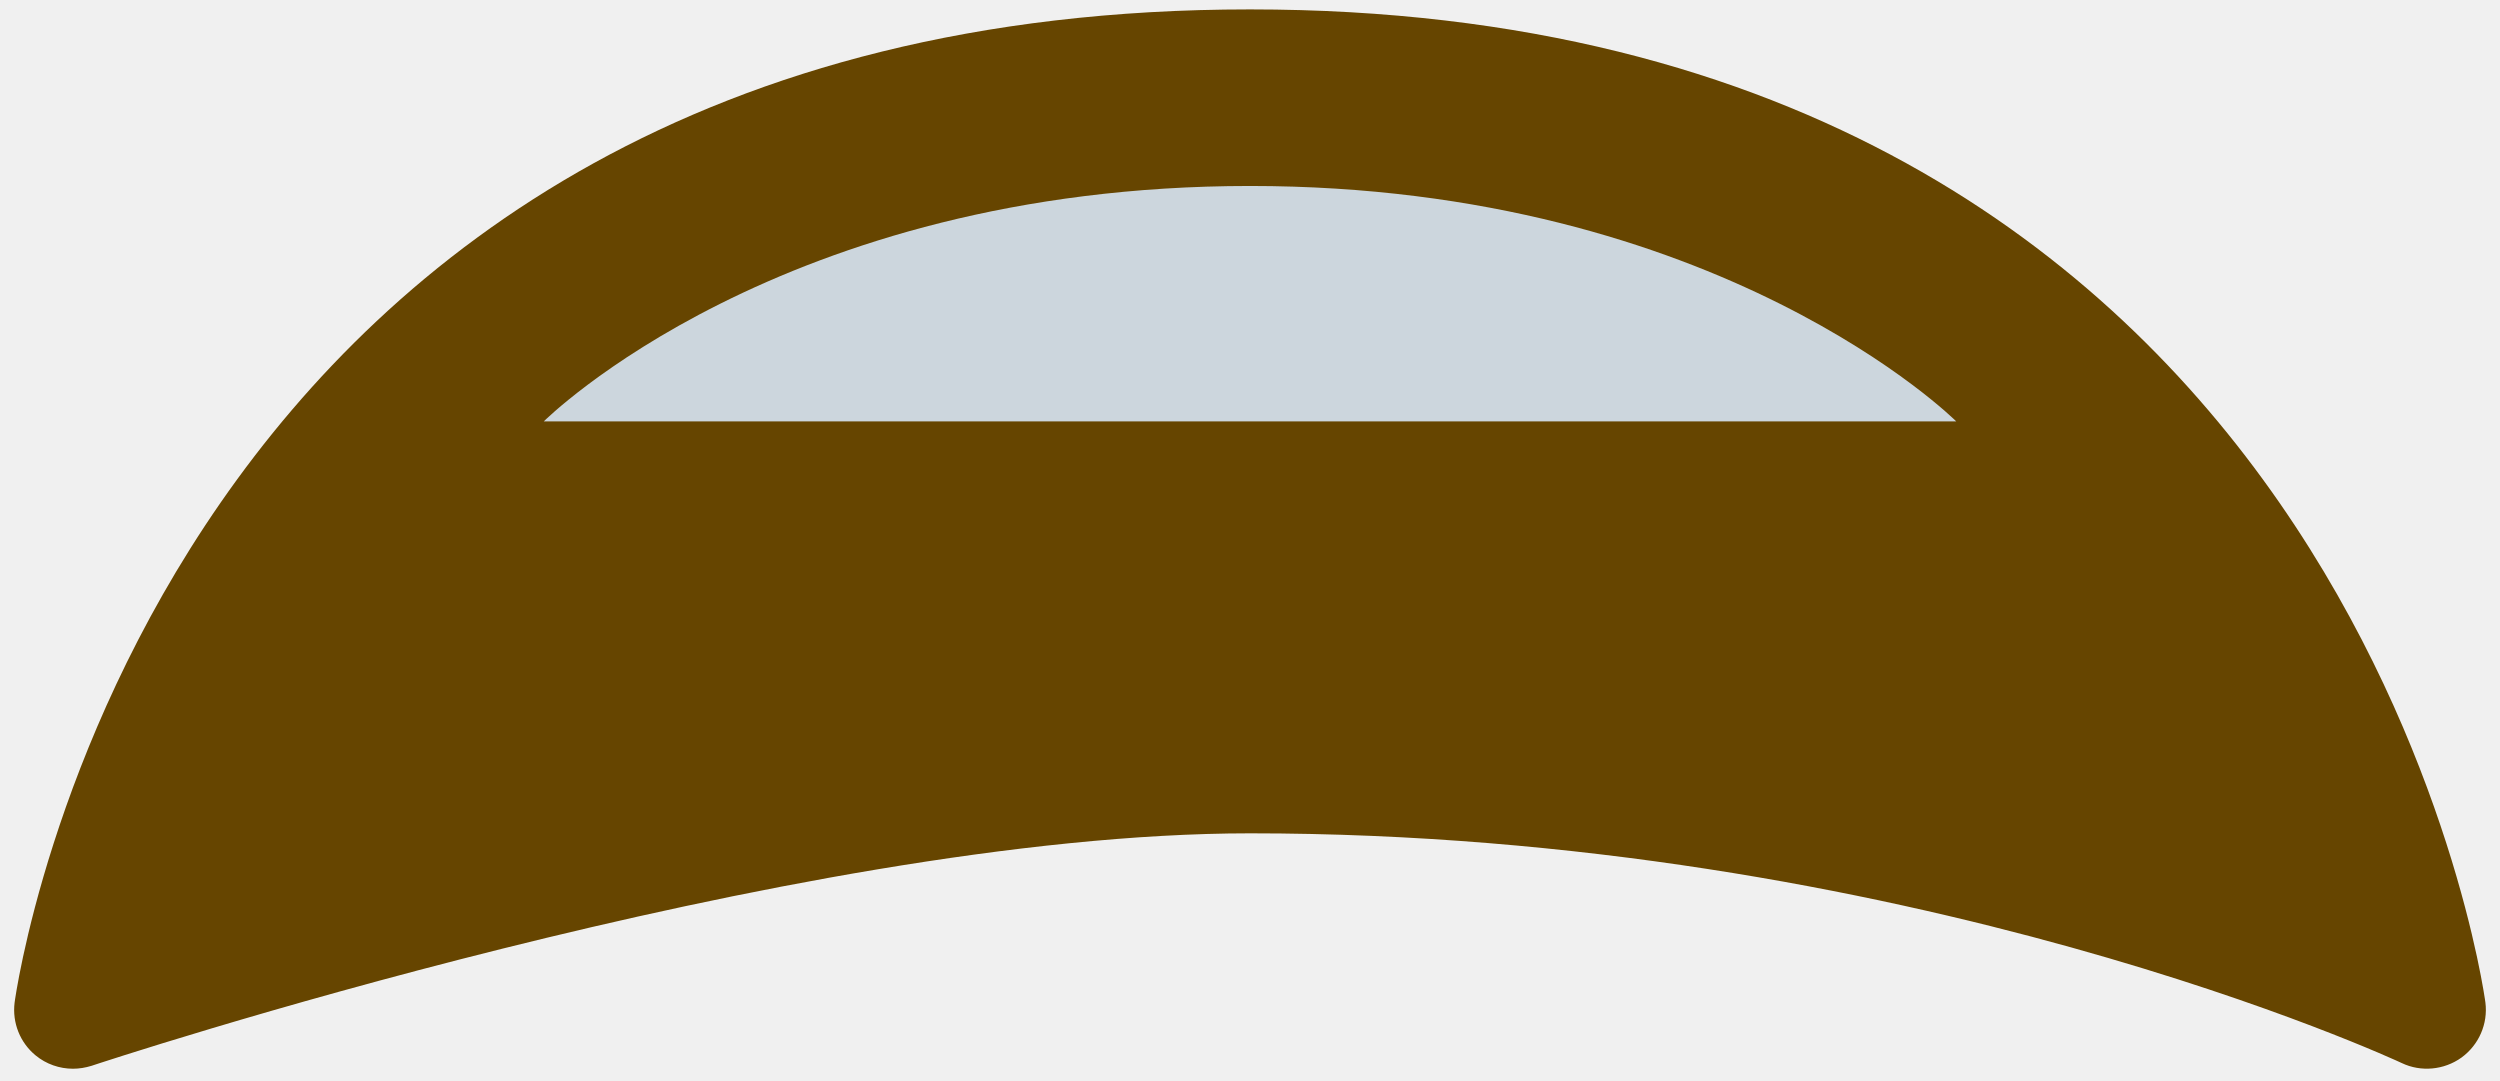
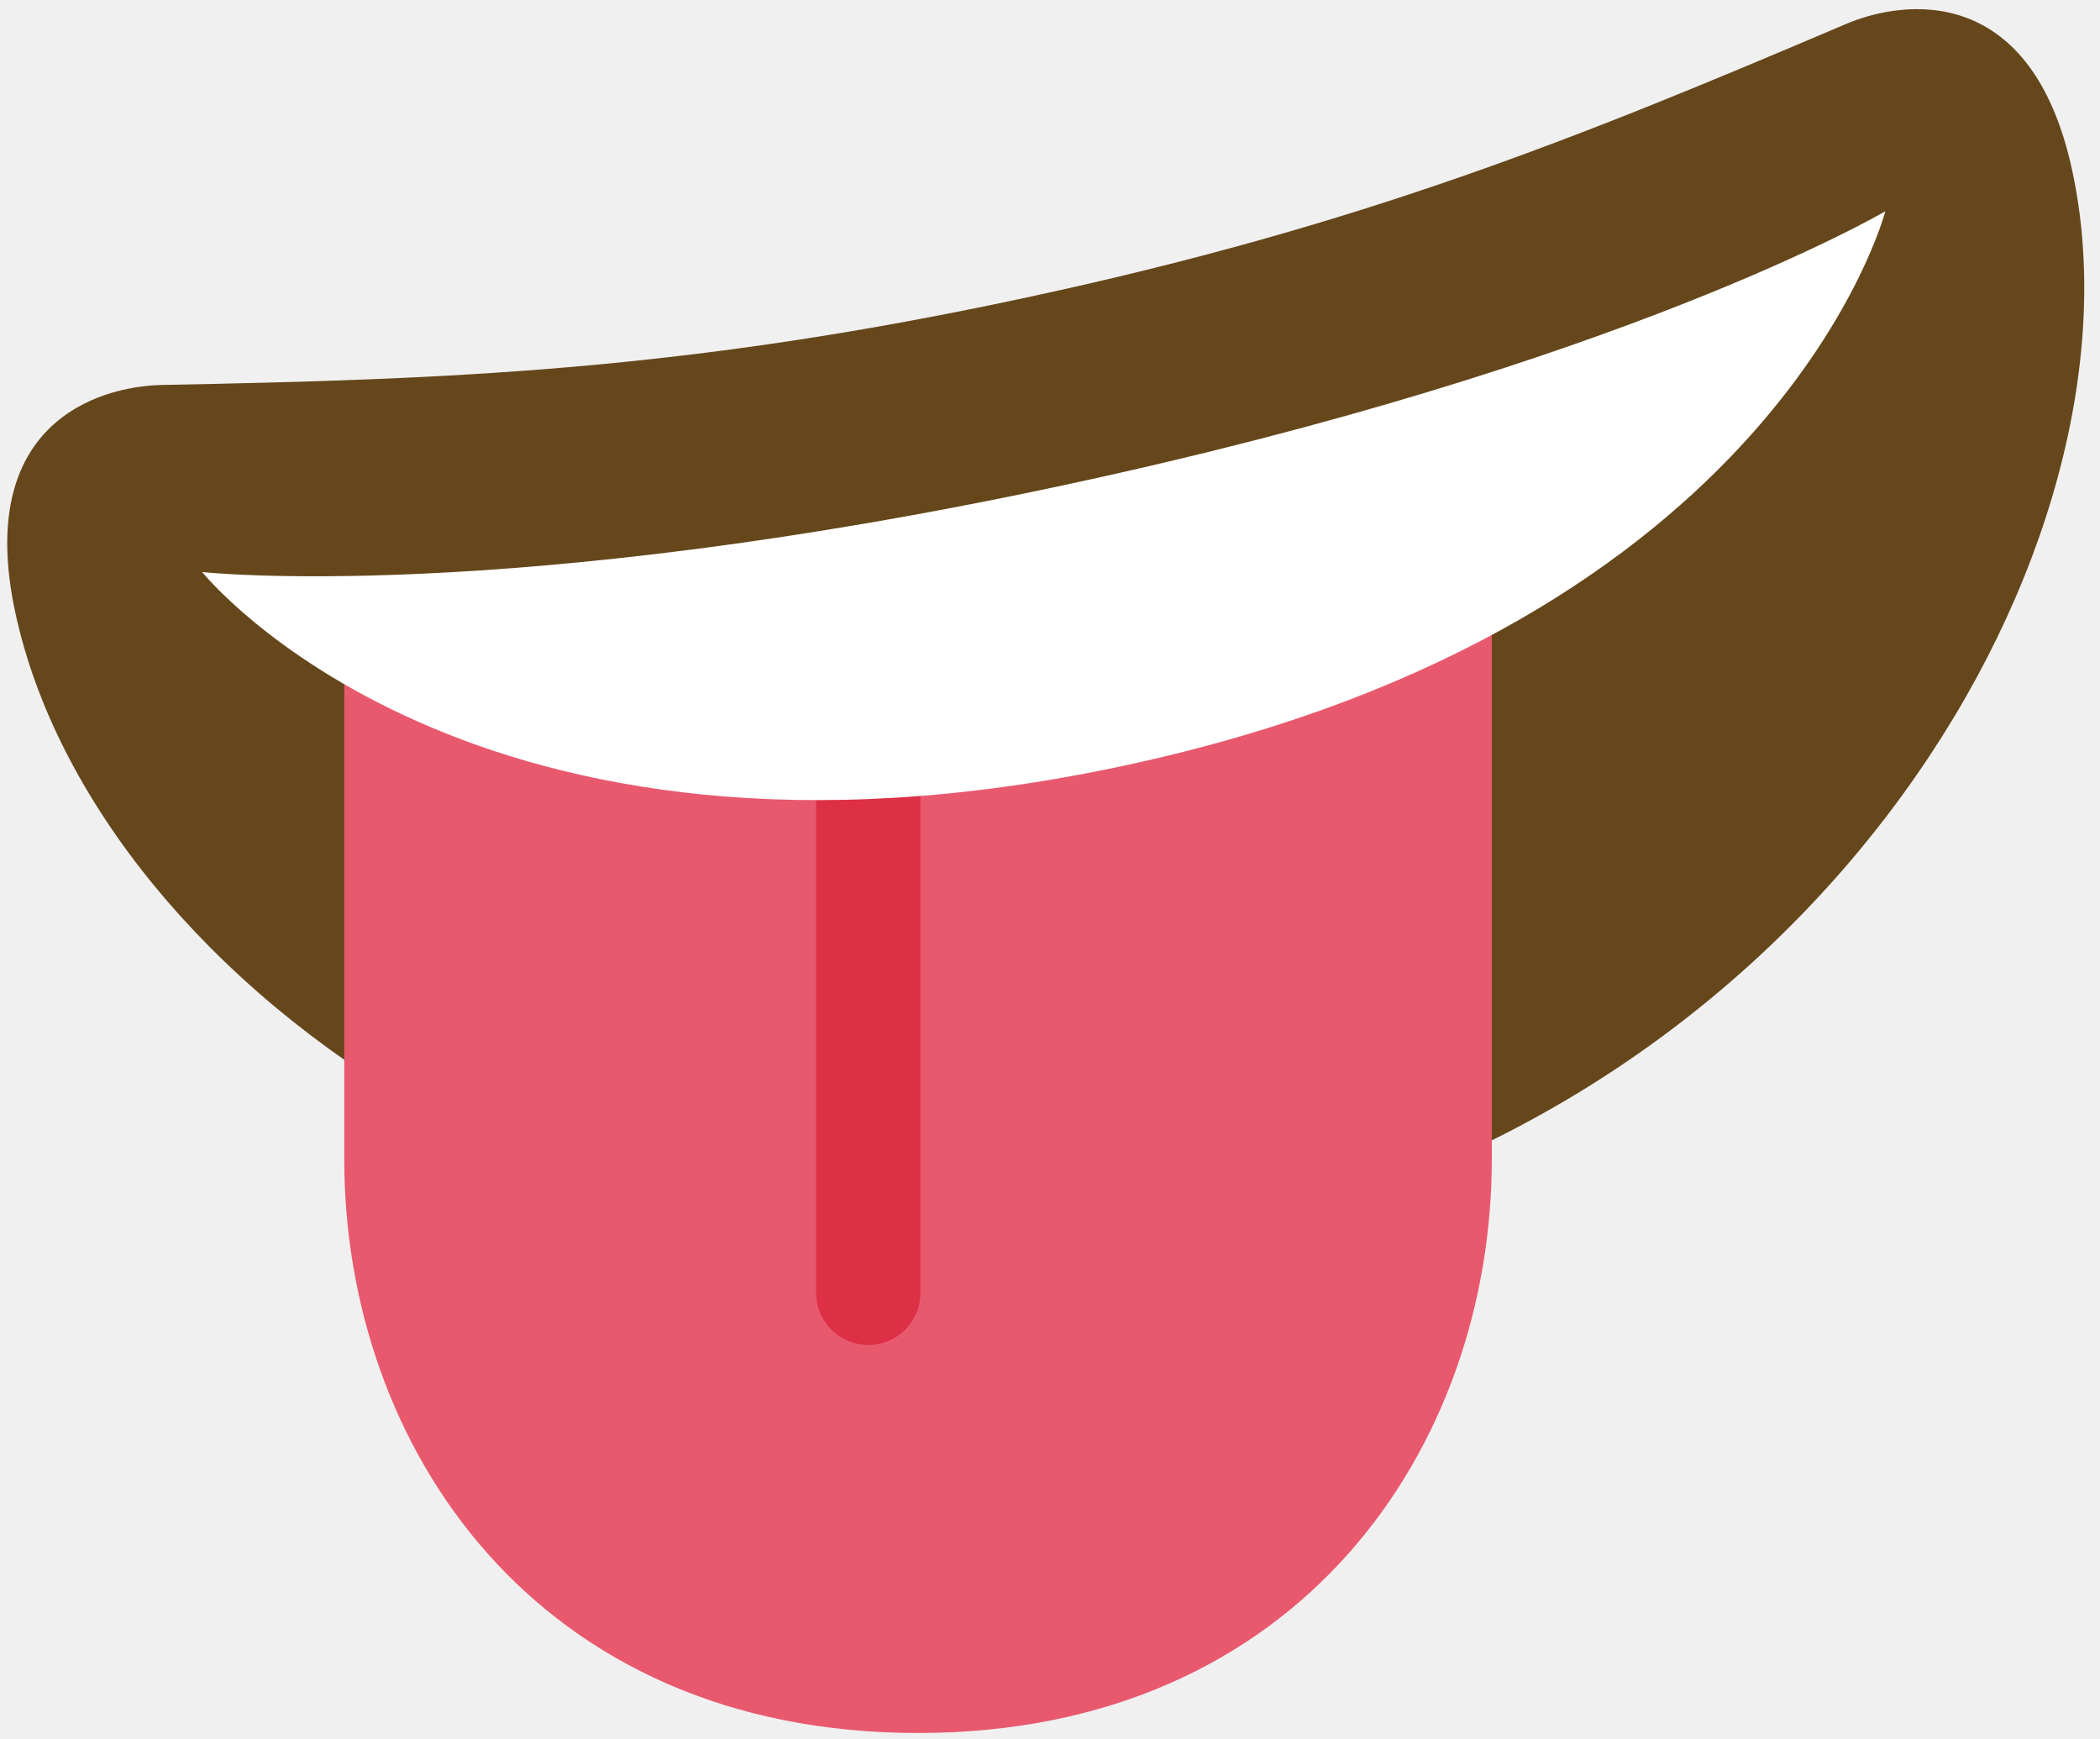
- <svg xmlns="http://www.w3.org/2000/svg" width="118" height="51" viewBox="0 0 118 51" fill="none">
-   <path d="M59 0.444C7.15 0.444 0.75 46.856 0.689 47.322C0.572 48.272 0.944 49.211 1.683 49.817C2.183 50.228 2.811 50.444 3.444 50.444C3.739 50.444 4.033 50.395 4.322 50.306C4.65 50.194 37.478 39.333 59 39.333C90.083 39.333 113.139 50.072 113.367 50.178C114.261 50.606 115.356 50.511 116.183 49.917C117 49.322 117.439 48.328 117.311 47.317C117.25 46.856 110.85 0.444 59 0.444Z" fill="#664500" />
-   <path d="M59 8.778C81.222 8.778 92.333 19.889 92.333 19.889H25.667C25.667 19.889 36.778 8.778 59 8.778Z" fill="#CCD6DD" />
+ <svg xmlns="http://www.w3.org/2000/svg" width="122" height="101" viewBox="0 0 122 101" fill="none">
+   <path d="M59.472 17.317C39.789 21.533 26.244 22.039 9.417 22.361C5.578 22.444 -1.444 24.689 0.883 35.556C5.539 57.283 36.322 79.094 71.117 71.639C105.906 64.183 125.05 31.672 120.394 9.944C118.067 -0.922 110.733 -0.1 107.2 1.411C91.722 8.006 79.156 13.1 59.472 17.317Z" fill="#65471B" />
+   <path d="M20 34V67.333C20 84 31.111 100.667 53.333 100.667C75.556 100.667 86.667 84 86.667 67.333V34H20Z" fill="#E8596E" />
+   <path d="M50.444 78.128C52.117 78.128 53.472 76.772 53.472 75.1V40.128H47.411V75.1C47.417 76.772 48.772 78.128 50.444 78.128Z" fill="#DD2F45" />
+   <path d="M11.744 33.228C11.744 33.228 29.206 35.167 61.8 28.183C94.394 21.2 109.528 12.272 109.528 12.272C109.528 12.272 103.322 36.328 65.294 44.478C27.267 52.628 11.744 33.228 11.744 33.228Z" fill="white" />
</svg>
